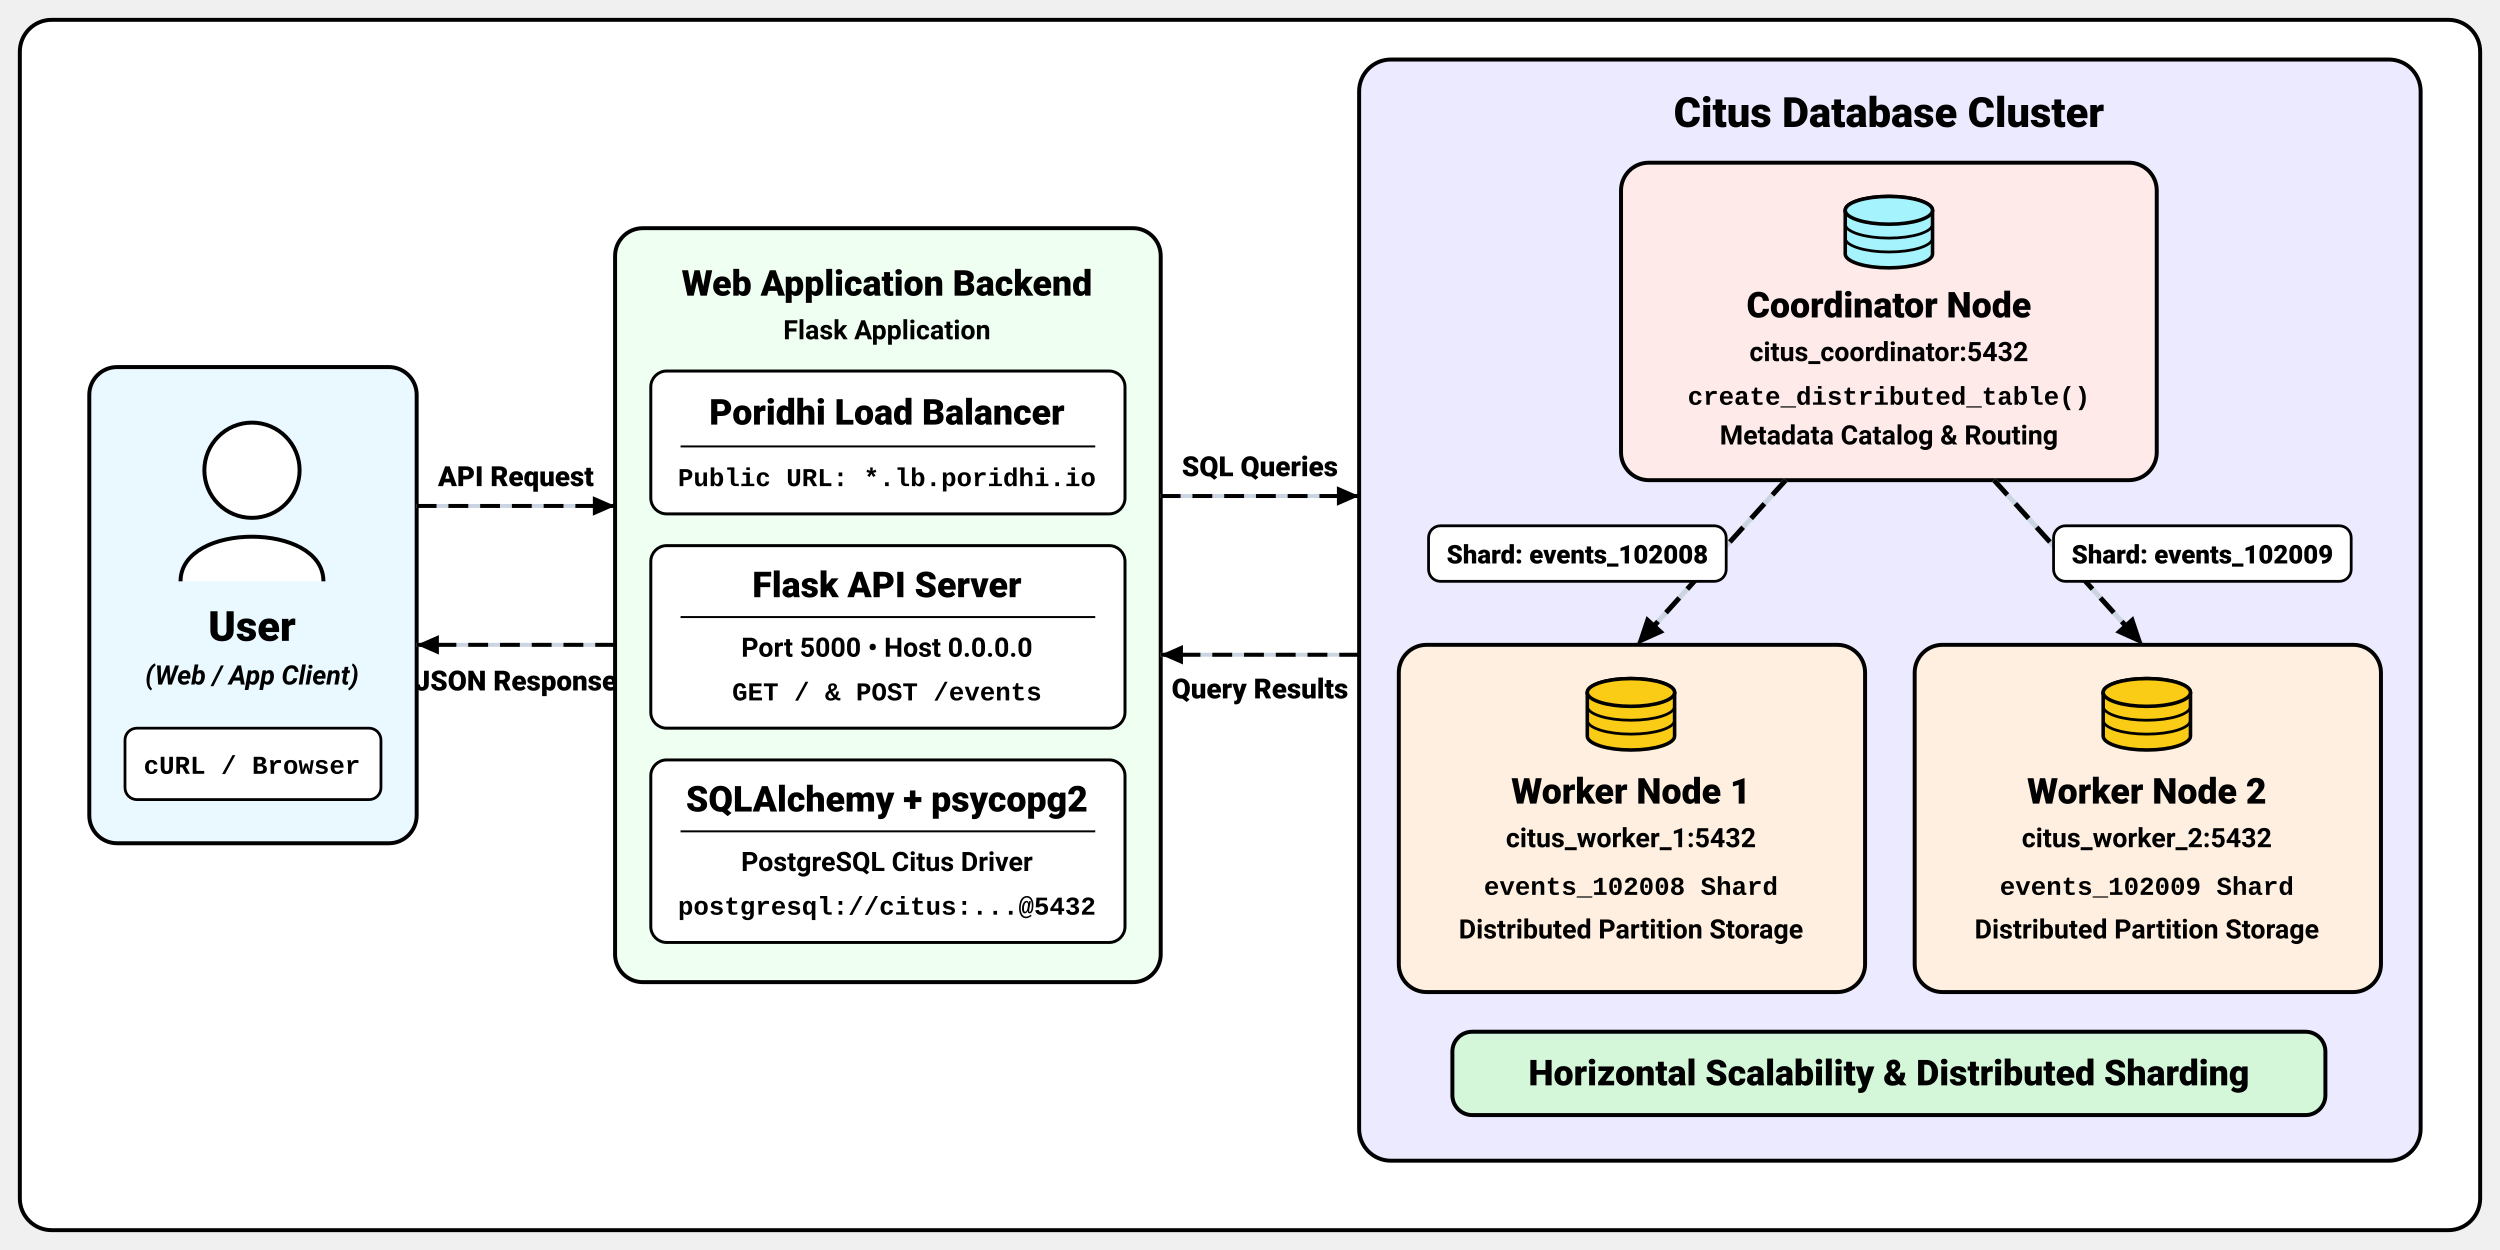
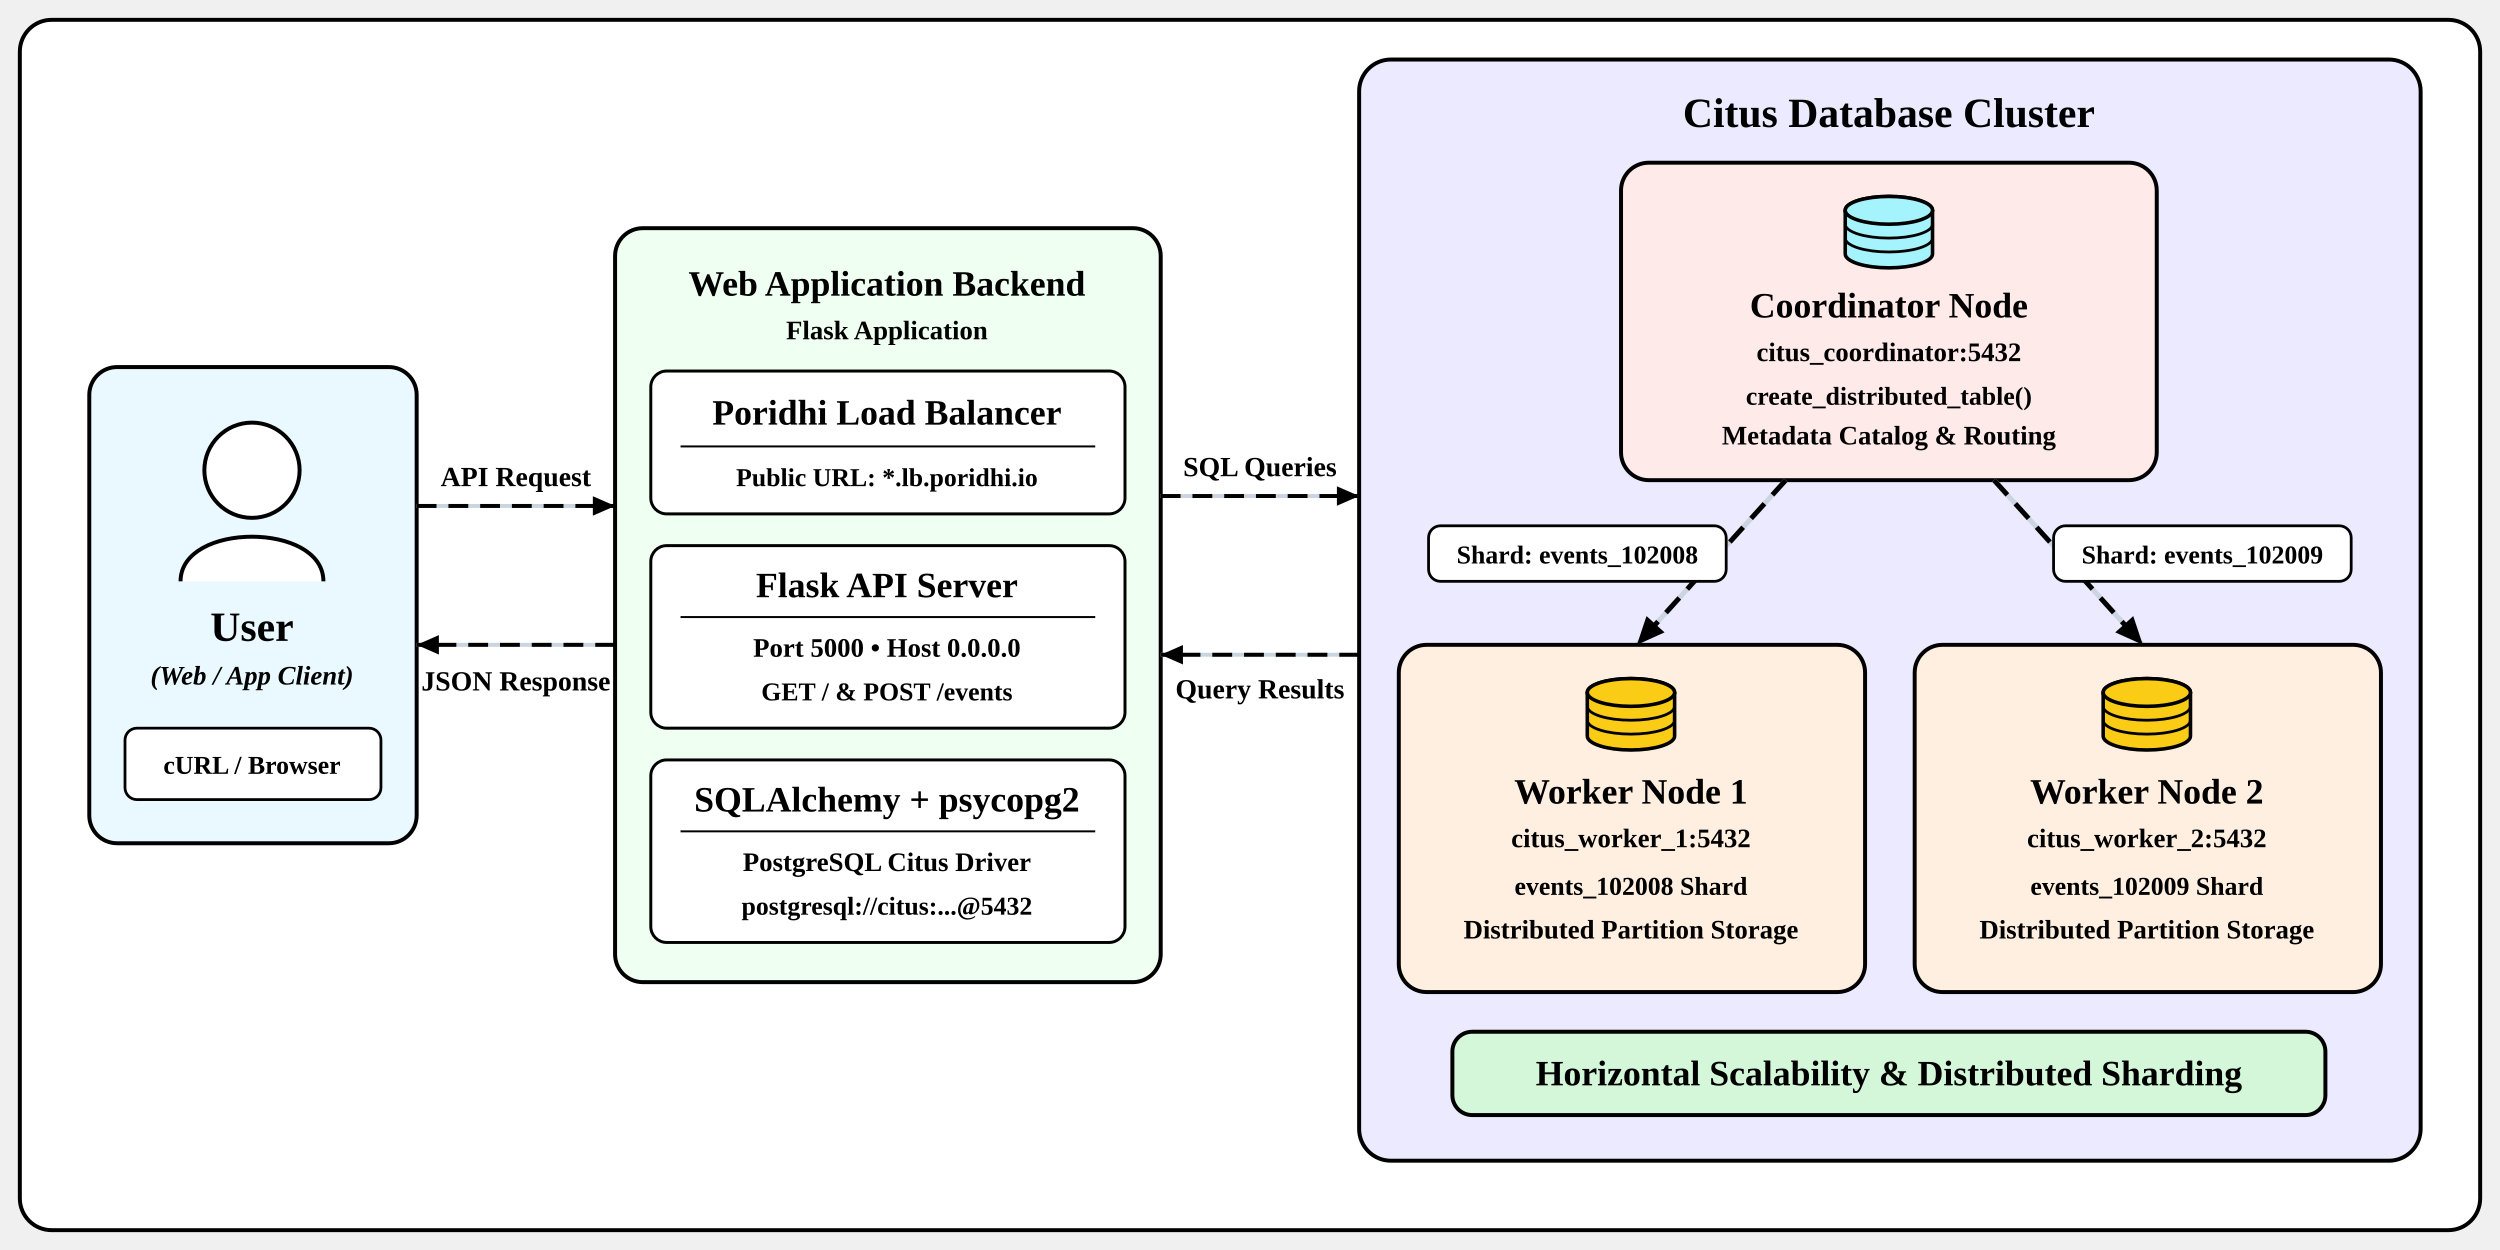
<svg xmlns="http://www.w3.org/2000/svg" viewBox="0 0 1260 630" width="100%" height="auto">
  <defs>
    <style>
-       .txt-title { font-family: -apple-system, BlinkMacSystemFont, "Segoe UI", Roboto, Helvetica, Arial, sans-serif; font-size: 21px; font-weight: 800; fill: #000000; }
-       .txt-node-title { font-family: -apple-system, BlinkMacSystemFont, "Segoe UI", Roboto, Helvetica, Arial, sans-serif; font-size: 18px; font-weight: 800; fill: #000000; }
-       .txt-node-sub { font-family: -apple-system, BlinkMacSystemFont, "Segoe UI", Roboto, Helvetica, Arial, sans-serif; font-size: 13.5px; font-weight: 600; fill: #000000; }
-       .txt-node-code { font-family: "SFMono-Regular", Consolas, "Liberation Mono", Menlo, monospace; font-size: 13px; font-weight: 700; fill: #000000; }
-       .txt-arrow-label { font-family: -apple-system, BlinkMacSystemFont, "Segoe UI", Roboto, Helvetica, Arial, sans-serif; font-size: 14px; font-weight: 800; fill: #000000; }
-       .txt-badge { font-family: -apple-system, BlinkMacSystemFont, "Segoe UI", Roboto, Helvetica, Arial, sans-serif; font-size: 13px; font-weight: 800; fill: #000000; }
+       .txt-title { font-family: "Times New Roman", Times, serif; font-size: 21px; font-weight: 800; fill: #000000; }
+       .txt-node-title { font-family: "Times New Roman", Times, serif; font-size: 18px; font-weight: 800; fill: #000000; }
+       .txt-node-sub { font-family: "Times New Roman", Times, serif; font-size: 13.5px; font-weight: 600; fill: #000000; }
+       .txt-node-code { font-family: "Times New Roman", Times, serif; font-size: 13px; font-weight: 700; fill: #000000; }
+       .txt-arrow-label { font-family: "Times New Roman", Times, serif; font-size: 14px; font-weight: 800; fill: #000000; }
+       .txt-badge { font-family: "Times New Roman", Times, serif; font-size: 13px; font-weight: 800; fill: #000000; }

      /* Live Flow Animations */
      @keyframes flow-dash {
        from { stroke-dashoffset: 0; }
        to { stroke-dashoffset: -32; }
      }
      .anim-flow {
        stroke-dasharray: 10 6;
        animation: flow-dash 1.2s linear infinite;
      }
    </style>
    <marker id="arrow" viewBox="0 0 10 10" refX="8" refY="5" markerWidth="7" markerHeight="7" orient="auto">
      <path d="M 0 1.5 L 8 5 L 0 8.5 z" fill="#000000" />
    </marker>
  </defs>
  <rect x="10" y="10" width="1240" height="610" rx="16" fill="#ffffff" stroke="#000000" stroke-width="2" />
  <g transform="translate(45, 185)">
    <rect width="165" height="240" rx="14" fill="#eaf8ff" stroke="#000000" stroke-width="2" />
    <circle cx="82" cy="52" r="24" fill="#ffffff" stroke="#000000" stroke-width="2" />
    <path d="M 46 108 C 46 78, 118 78, 118 108" fill="#ffffff" stroke="#000000" stroke-width="2" />
    <text x="82" y="138" class="txt-title" text-anchor="middle">User</text>
    <text x="82" y="160" class="txt-node-sub" font-style="italic" text-anchor="middle">(Web / App Client)</text>
    <rect x="18" y="182" width="129" height="36" rx="6" fill="#ffffff" stroke="#000000" stroke-width="1.4" />
    <text x="82" y="205" class="txt-node-code" text-anchor="middle">cURL / Browser</text>
  </g>
  <path d="M 210 255 L 310 255" fill="none" stroke="#cbd5e1" stroke-width="2" />
  <path d="M 210 255 L 310 255" fill="none" stroke="#000000" stroke-width="2" class="anim-flow" marker-end="url(#arrow)">
    <animate attributeName="stroke-dashoffset" from="0" to="-32" dur="1.2s" repeatCount="indefinite" />
  </path>
  <text x="260" y="245" class="txt-arrow-label" text-anchor="middle">API Request</text>
  <path d="M 310 325 L 210 325" fill="none" stroke="#cbd5e1" stroke-width="2" />
  <path d="M 310 325 L 210 325" fill="none" stroke="#000000" stroke-width="2" class="anim-flow" marker-end="url(#arrow)">
    <animate attributeName="stroke-dashoffset" from="0" to="-32" dur="1.2s" repeatCount="indefinite" />
  </path>
  <text x="260" y="348" class="txt-arrow-label" text-anchor="middle">JSON Response</text>
  <g transform="translate(310, 115)">
    <rect width="275" height="380" rx="14" fill="#effff1" stroke="#000000" stroke-width="2" />
    <text x="137" y="34" class="txt-node-title" text-anchor="middle">Web Application Backend</text>
    <text x="137" y="56" class="txt-node-sub" font-weight="700" text-anchor="middle">Flask Application</text>
    <g transform="translate(18, 72)">
      <rect width="239" height="72" rx="8" fill="#ffffff" stroke="#000000" stroke-width="1.5" />
      <text x="119" y="27" class="txt-node-title" font-size="15" text-anchor="middle">Poridhi Load Balancer</text>
      <line x1="15" y1="38" x2="224" y2="38" stroke="#000000" stroke-width="1" />
      <text x="119" y="58" class="txt-node-code" text-anchor="middle">Public URL: *.lb.poridhi.io</text>
    </g>
    <g transform="translate(18, 160)">
      <rect width="239" height="92" rx="8" fill="#ffffff" stroke="#000000" stroke-width="1.5" />
      <text x="119" y="26" class="txt-node-title" font-size="15" text-anchor="middle">Flask API Server</text>
      <line x1="15" y1="36" x2="224" y2="36" stroke="#000000" stroke-width="1" />
      <text x="119" y="56" class="txt-node-sub" text-anchor="middle">Port 5000 • Host 0.0.0.0</text>
      <text x="119" y="78" class="txt-node-code" text-anchor="middle">GET / &amp; POST /events</text>
    </g>
    <g transform="translate(18, 268)">
      <rect width="239" height="92" rx="8" fill="#ffffff" stroke="#000000" stroke-width="1.5" />
      <text x="119" y="26" class="txt-node-title" font-size="15" text-anchor="middle">SQLAlchemy + psycopg2</text>
      <line x1="15" y1="36" x2="224" y2="36" stroke="#000000" stroke-width="1" />
      <text x="119" y="56" class="txt-node-sub" text-anchor="middle">PostgreSQL Citus Driver</text>
      <text x="119" y="78" class="txt-node-code" font-size="12" text-anchor="middle">postgresql://citus:...@5432</text>
    </g>
  </g>
  <path d="M 585 250 L 685 250" fill="none" stroke="#cbd5e1" stroke-width="2" />
  <path d="M 585 250 L 685 250" fill="none" stroke="#000000" stroke-width="2" class="anim-flow" marker-end="url(#arrow)">
    <animate attributeName="stroke-dashoffset" from="0" to="-32" dur="1.2s" repeatCount="indefinite" />
  </path>
  <text x="635" y="240" class="txt-arrow-label" text-anchor="middle">SQL Queries</text>
  <path d="M 685 330 L 585 330" fill="none" stroke="#cbd5e1" stroke-width="2" />
  <path d="M 685 330 L 585 330" fill="none" stroke="#000000" stroke-width="2" class="anim-flow" marker-end="url(#arrow)">
    <animate attributeName="stroke-dashoffset" from="0" to="-32" dur="1.2s" repeatCount="indefinite" />
  </path>
  <text x="635" y="352" class="txt-arrow-label" text-anchor="middle">Query Results</text>
  <g transform="translate(685, 30)">
    <rect width="535" height="555" rx="16" fill="#ebeaff" stroke="#000000" stroke-width="2" />
    <text x="267" y="34" class="txt-title" text-anchor="middle">Citus Database Cluster</text>
    <g transform="translate(132, 52)">
      <rect width="270" height="160" rx="14" fill="#ffeaea" stroke="#000000" stroke-width="2" />
      <g transform="translate(110, 14)">
        <ellipse cx="25" cy="10" rx="22" ry="7" fill="#a5f3fc" stroke="#000000" stroke-width="1.8" />
        <path d="M 3 10 L 3 32 A 22 7 0 0 0 47 32 L 47 10" fill="#a5f3fc" stroke="#000000" stroke-width="1.8" />
        <path d="M 3 17 A 22 7 0 0 0 47 17" fill="none" stroke="#000000" stroke-width="1.4" />
        <path d="M 3 24 A 22 7 0 0 0 47 24" fill="none" stroke="#000000" stroke-width="1.4" />
        <ellipse cx="25" cy="10" rx="22" ry="7" fill="#a5f3fc" stroke="#000000" stroke-width="1.8" />
      </g>
      <text x="135" y="78" class="txt-node-title" text-anchor="middle">Coordinator Node</text>
      <text x="135" y="100" class="txt-node-sub" text-anchor="middle">citus_coordinator:5432</text>
      <text x="135" y="122" class="txt-node-code" text-anchor="middle">create_distributed_table()</text>
      <text x="135" y="142" class="txt-node-sub" font-size="12" text-anchor="middle">Metadata Catalog &amp; Routing</text>
    </g>
    <path d="M 215 212 L 140 295" fill="none" stroke="#cbd5e1" stroke-width="2.5" />
    <path d="M 215 212 L 140 295" fill="none" stroke="#000000" stroke-width="2.5" class="anim-flow" marker-end="url(#arrow)">
      <animate attributeName="stroke-dashoffset" from="0" to="-32" dur="1.2s" repeatCount="indefinite" />
    </path>
    <g transform="translate(35, 235)">
      <rect width="150" height="28" rx="6" fill="#ffffff" stroke="#000000" stroke-width="1.4" />
      <text x="75" y="19" class="txt-badge" text-anchor="middle">Shard: events_102008</text>
    </g>
    <path d="M 320 212 L 395 295" fill="none" stroke="#cbd5e1" stroke-width="2.5" />
    <path d="M 320 212 L 395 295" fill="none" stroke="#000000" stroke-width="2.5" class="anim-flow" marker-end="url(#arrow)">
      <animate attributeName="stroke-dashoffset" from="0" to="-32" dur="1.2s" repeatCount="indefinite" />
    </path>
    <g transform="translate(350, 235)">
      <rect width="150" height="28" rx="6" fill="#ffffff" stroke="#000000" stroke-width="1.4" />
      <text x="75" y="19" class="txt-badge" text-anchor="middle">Shard: events_102009</text>
    </g>
    <g transform="translate(20, 295)">
      <rect width="235" height="175" rx="14" fill="#ffefe0" stroke="#000000" stroke-width="2" />
      <g transform="translate(92, 14)">
        <ellipse cx="25" cy="10" rx="22" ry="7" fill="#facc15" stroke="#000000" stroke-width="1.8" />
        <path d="M 3 10 L 3 32 A 22 7 0 0 0 47 32 L 47 10" fill="#facc15" stroke="#000000" stroke-width="1.8" />
        <path d="M 3 17 A 22 7 0 0 0 47 17" fill="none" stroke="#000000" stroke-width="1.4" />
        <path d="M 3 24 A 22 7 0 0 0 47 24" fill="none" stroke="#000000" stroke-width="1.4" />
        <ellipse cx="25" cy="10" rx="22" ry="7" fill="#facc15" stroke="#000000" stroke-width="1.8" />
      </g>
      <text x="117" y="80" class="txt-node-title" text-anchor="middle">Worker Node 1</text>
      <text x="117" y="102" class="txt-node-sub" text-anchor="middle">citus_worker_1:5432</text>
      <text x="117" y="126" class="txt-node-code" text-anchor="middle">events_102008 Shard</text>
      <text x="117" y="148" class="txt-node-sub" font-size="12" text-anchor="middle">Distributed Partition Storage</text>
    </g>
    <g transform="translate(280, 295)">
      <rect width="235" height="175" rx="14" fill="#ffefe0" stroke="#000000" stroke-width="2" />
      <g transform="translate(92, 14)">
        <ellipse cx="25" cy="10" rx="22" ry="7" fill="#facc15" stroke="#000000" stroke-width="1.8" />
        <path d="M 3 10 L 3 32 A 22 7 0 0 0 47 32 L 47 10" fill="#facc15" stroke="#000000" stroke-width="1.8" />
        <path d="M 3 17 A 22 7 0 0 0 47 17" fill="none" stroke="#000000" stroke-width="1.4" />
        <path d="M 3 24 A 22 7 0 0 0 47 24" fill="none" stroke="#000000" stroke-width="1.4" />
        <ellipse cx="25" cy="10" rx="22" ry="7" fill="#facc15" stroke="#000000" stroke-width="1.8" />
      </g>
      <text x="117" y="80" class="txt-node-title" text-anchor="middle">Worker Node 2</text>
      <text x="117" y="102" class="txt-node-sub" text-anchor="middle">citus_worker_2:5432</text>
      <text x="117" y="126" class="txt-node-code" text-anchor="middle">events_102009 Shard</text>
      <text x="117" y="148" class="txt-node-sub" font-size="12" text-anchor="middle">Distributed Partition Storage</text>
    </g>
    <g transform="translate(47, 490)">
      <rect width="440" height="42" rx="10" fill="#d4f6d9" stroke="#000000" stroke-width="2" />
      <text x="220" y="27" class="txt-node-title" font-size="16" text-anchor="middle">Horizontal Scalability &amp; Distributed Sharding</text>
    </g>
  </g>
</svg>
